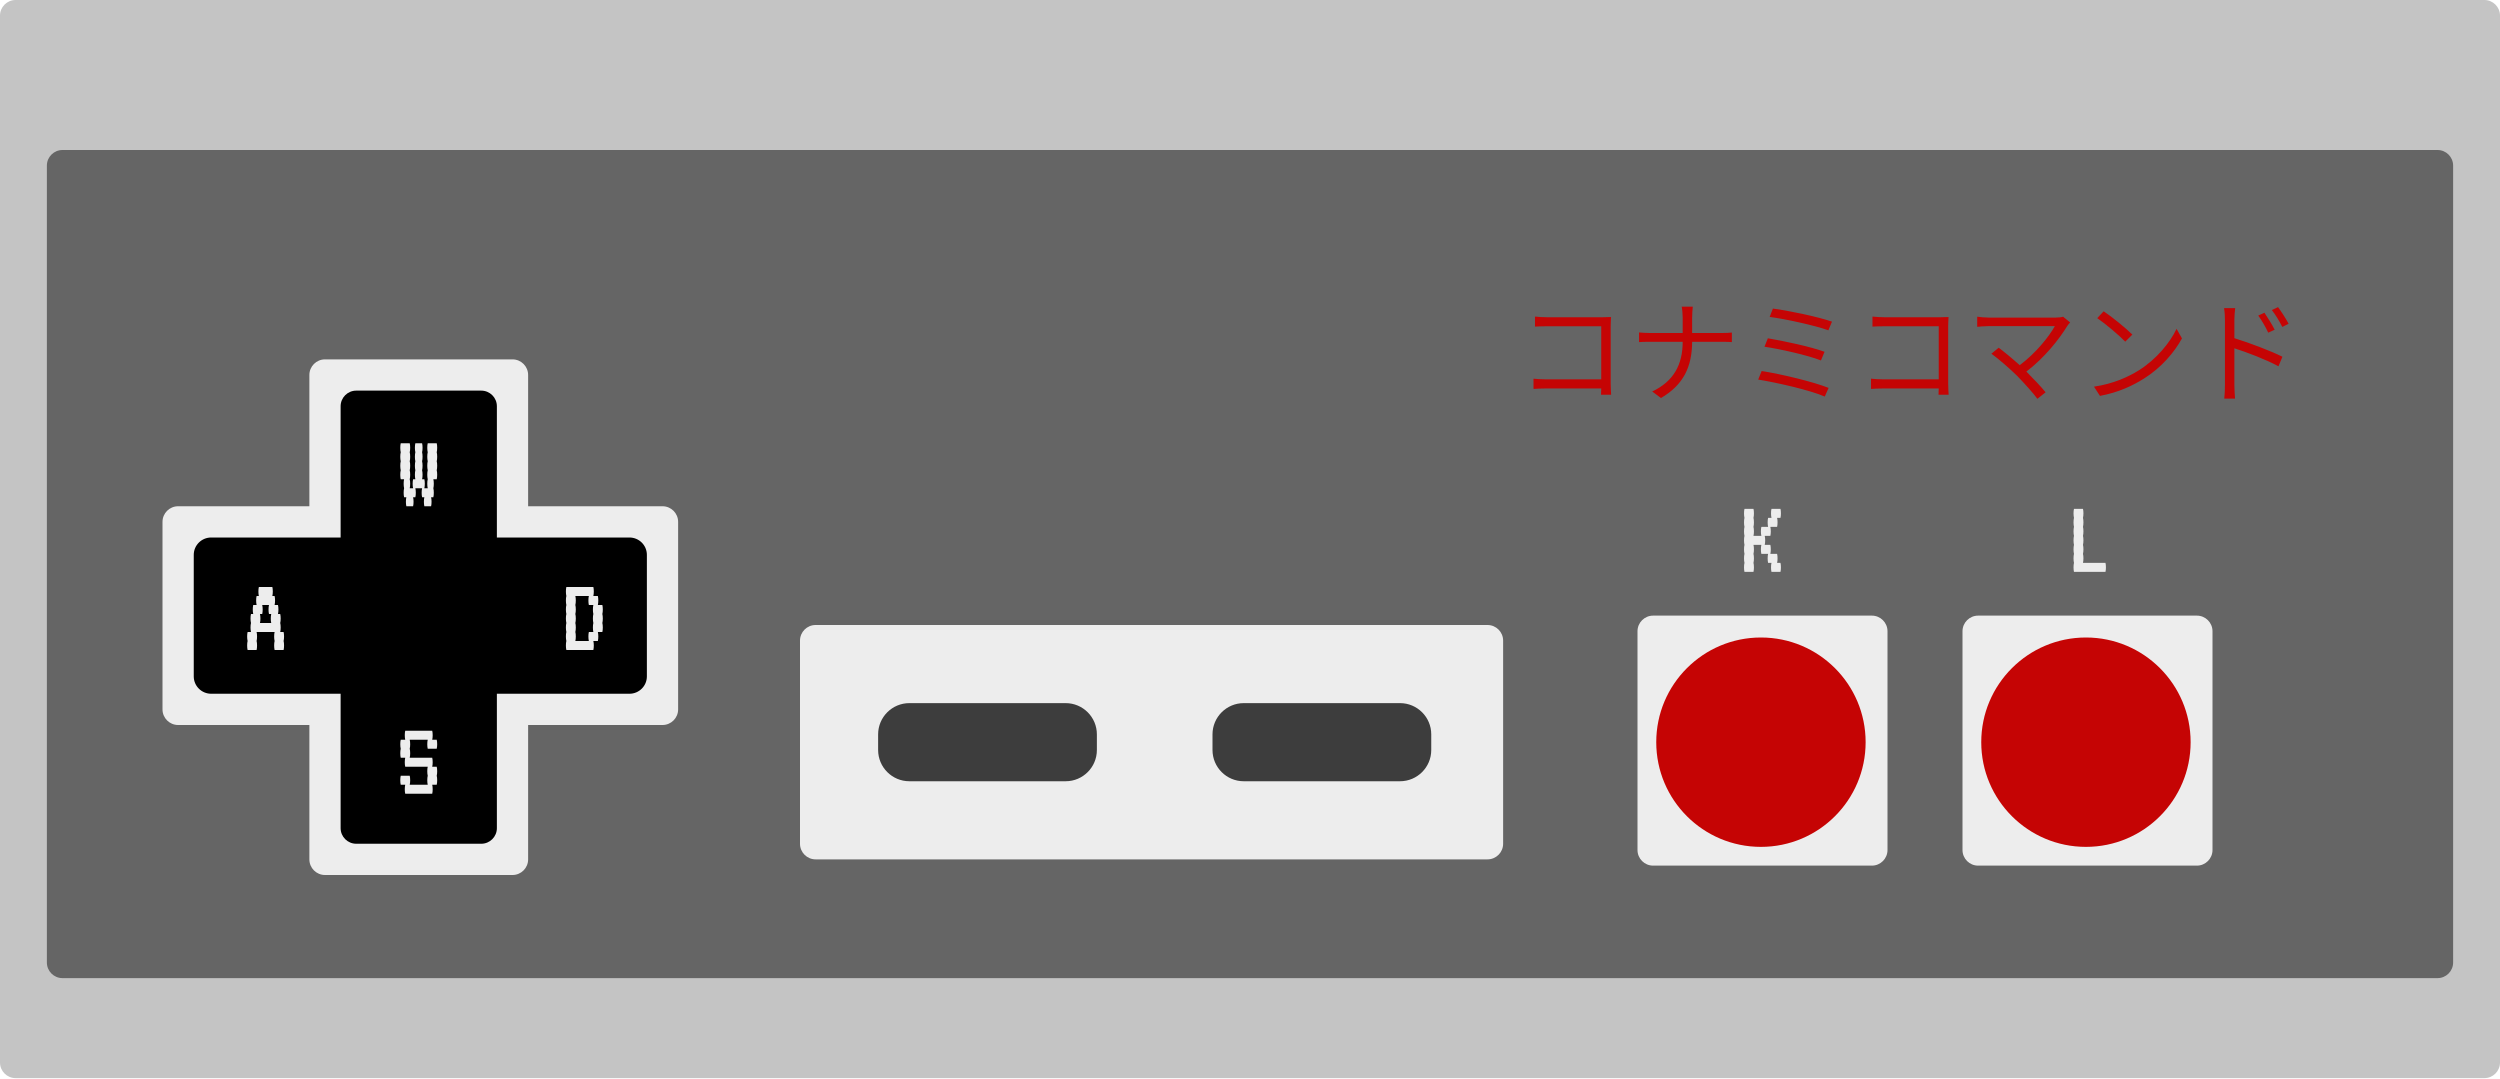
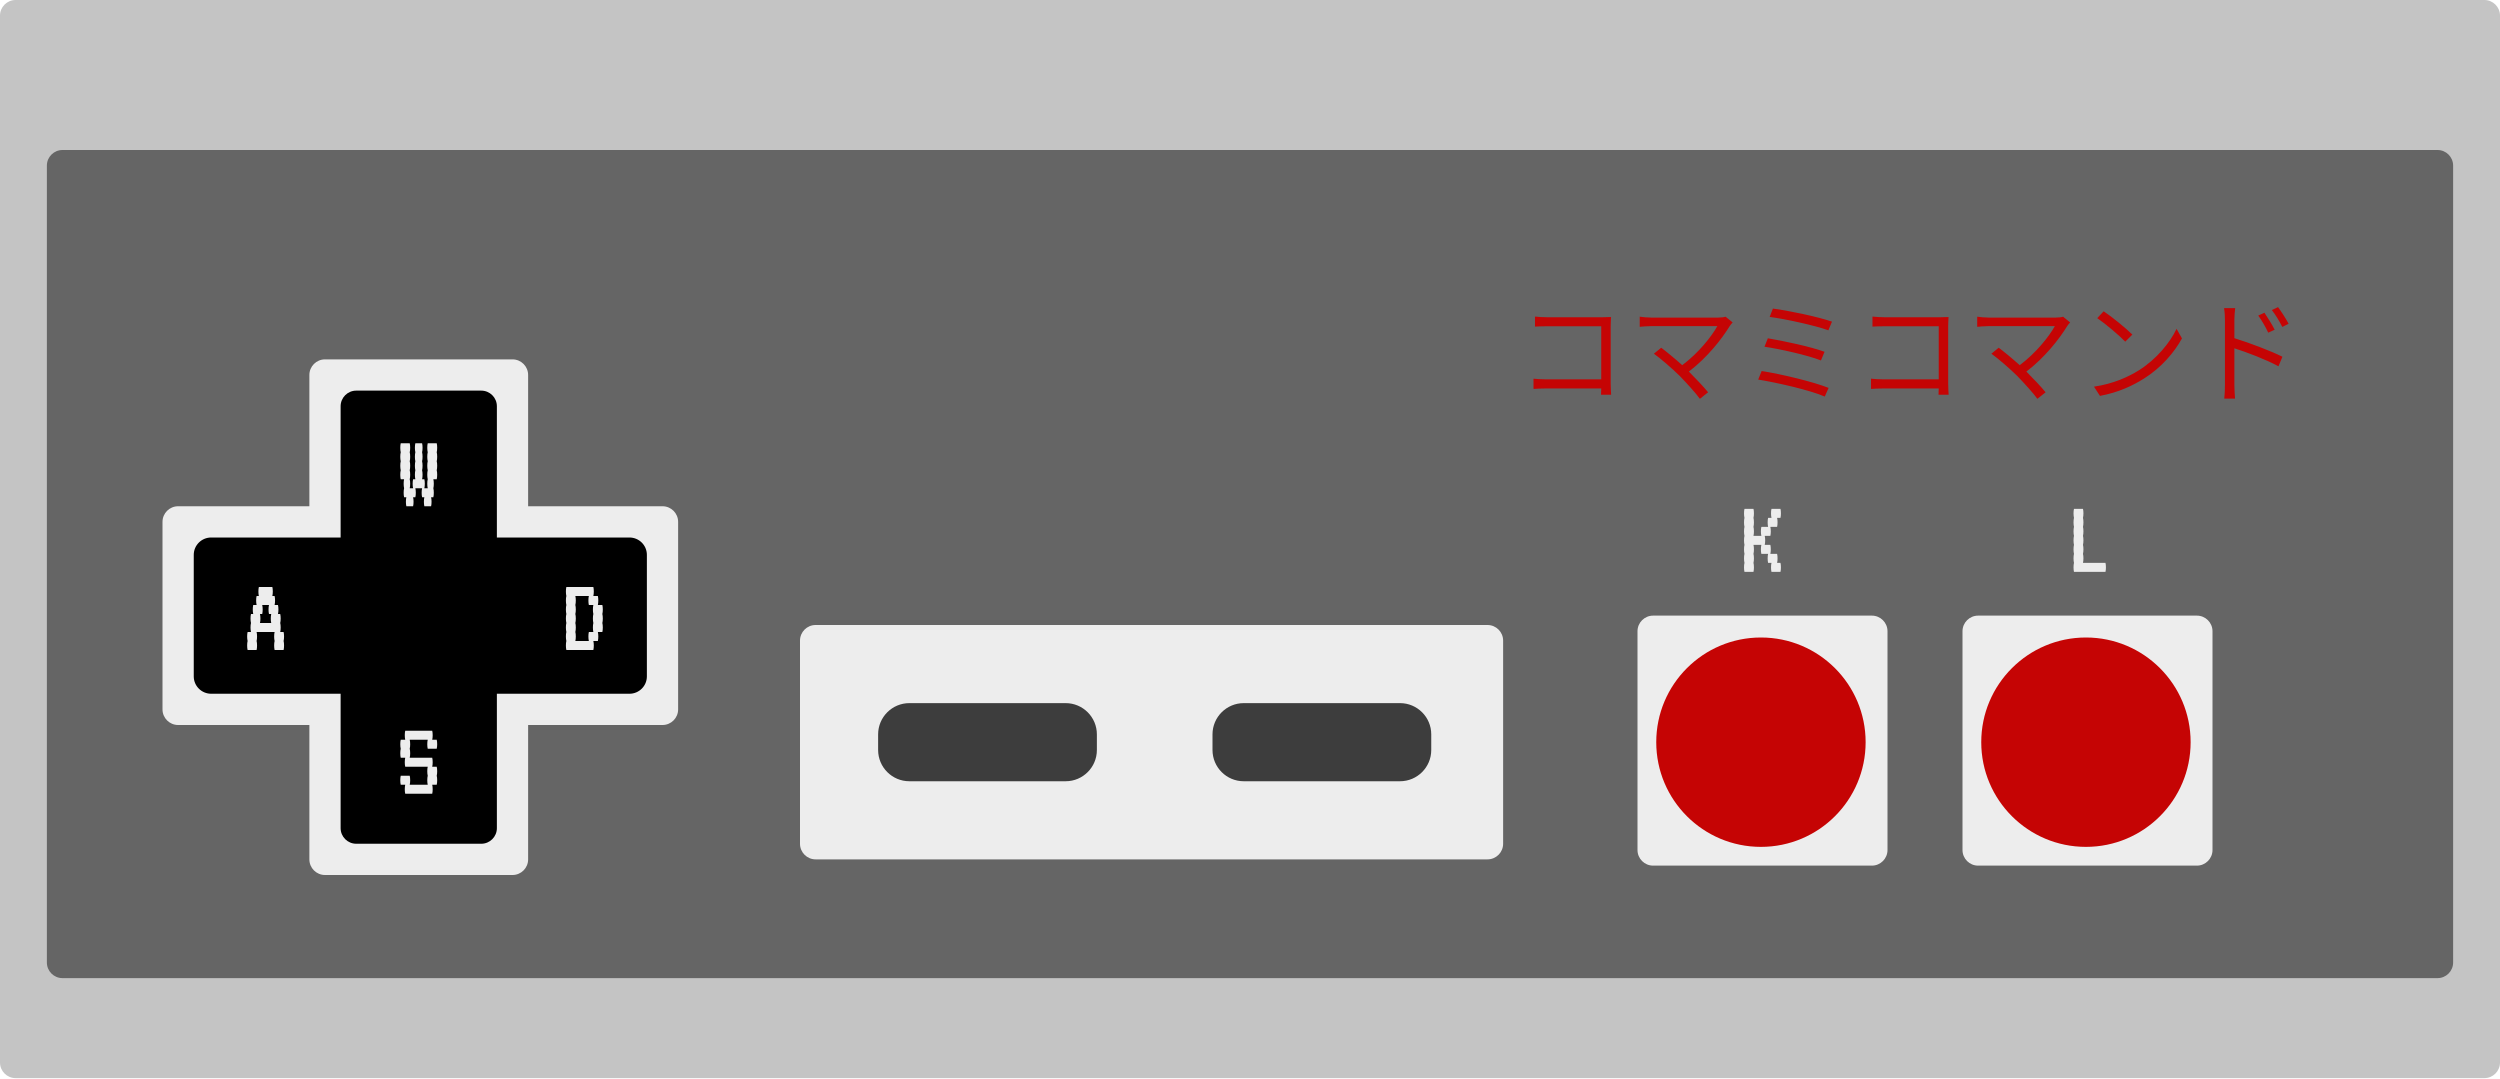
<svg xmlns="http://www.w3.org/2000/svg" width="800" height="345" viewBox="0 0 800 345" fill="none">
  <rect width="800" height="345" rx="5" fill="#C4C4C4" />
  <rect x="15" y="48" width="770" height="265" rx="5" fill="#656565" />
  <rect x="99" y="115" width="70" height="165" rx="5" fill="#EDEDED" />
  <rect x="52" y="162" width="165" height="70" rx="5" fill="#EDEDED" />
  <path d="M62 177.556C62 174.487 64.497 172 67.577 172H201.423C204.503 172 207 174.487 207 177.556V216.444C207 219.513 204.503 222 201.423 222H67.577C64.497 222 62 219.513 62 216.444V177.556Z" fill="black" />
  <rect x="628" y="197" width="80" height="80" rx="5" fill="#EDEDED" />
  <rect x="524" y="197" width="80" height="80" rx="5" fill="#EDEDED" />
  <circle cx="667.5" cy="237.5" r="33.5" fill="#C50404" />
  <circle cx="563.5" cy="237.5" r="33.5" fill="#C50404" />
  <rect x="256" y="200" width="225" height="75" rx="5" fill="#EDEDED" />
  <rect x="281" y="225" width="70" height="25" rx="10" fill="#3D3D3D" />
  <rect x="388" y="225" width="70" height="25" rx="10" fill="#3D3D3D" />
  <rect x="109" y="125" width="50" height="145" rx="5" fill="black" />
  <path d="M139.753 144.72C139.849 145.104 139.897 145.584 139.897 146.16C139.897 146.712 139.849 147.192 139.753 147.6C139.849 147.984 139.897 148.464 139.897 149.04C139.897 149.592 139.849 150.072 139.753 150.48C139.849 150.864 139.897 151.344 139.897 151.92C139.897 152.472 139.849 152.952 139.753 153.36H138.673C138.769 153.744 138.817 154.224 138.817 154.8C138.817 155.352 138.769 155.832 138.673 156.24C138.769 156.624 138.817 157.104 138.817 157.68C138.817 158.232 138.769 158.712 138.673 159.12H137.953C138.049 159.504 138.097 159.984 138.097 160.56C138.097 161.112 138.049 161.592 137.953 162H135.793C135.697 161.592 135.649 161.112 135.649 160.56C135.649 159.984 135.697 159.504 135.793 159.12H135.073C134.977 158.712 134.929 158.232 134.929 157.68C134.929 157.104 134.977 156.624 135.073 156.24H132.913C133.009 156.624 133.057 157.104 133.057 157.68C133.057 158.232 133.009 158.712 132.913 159.12H132.193C132.289 159.504 132.337 159.984 132.337 160.56C132.337 161.112 132.289 161.592 132.193 162H130.033C129.937 161.592 129.889 161.112 129.889 160.56C129.889 159.984 129.937 159.504 130.033 159.12H129.313C129.217 158.712 129.169 158.232 129.169 157.68C129.169 157.104 129.217 156.624 129.313 156.24C129.217 155.832 129.169 155.352 129.169 154.8C129.169 154.224 129.217 153.744 129.313 153.36H128.233C128.137 152.952 128.089 152.472 128.089 151.92C128.089 151.344 128.137 150.864 128.233 150.48C128.137 150.072 128.089 149.592 128.089 149.04C128.089 148.464 128.137 147.984 128.233 147.6C128.137 147.192 128.089 146.712 128.089 146.16C128.089 145.584 128.137 145.104 128.233 144.72C128.137 144.312 128.089 143.832 128.089 143.28C128.089 142.704 128.137 142.224 128.233 141.84H131.113C131.209 142.224 131.257 142.704 131.257 143.28C131.257 143.832 131.209 144.312 131.113 144.72C131.209 145.104 131.257 145.584 131.257 146.16C131.257 146.712 131.209 147.192 131.113 147.6C131.209 147.984 131.257 148.464 131.257 149.04C131.257 149.592 131.209 150.072 131.113 150.48C131.209 150.864 131.257 151.344 131.257 151.92C131.257 152.472 131.209 152.952 131.113 153.36C131.209 153.744 131.257 154.224 131.257 154.8C131.257 155.352 131.209 155.832 131.113 156.24H132.193C132.097 155.832 132.049 155.352 132.049 154.8C132.049 154.224 132.097 153.744 132.193 153.36H132.913C132.817 152.952 132.769 152.472 132.769 151.92C132.769 151.344 132.817 150.864 132.913 150.48C132.817 150.072 132.769 149.592 132.769 149.04C132.769 148.464 132.817 147.984 132.913 147.6C132.817 147.192 132.769 146.712 132.769 146.16C132.769 145.584 132.817 145.104 132.913 144.72C132.817 144.312 132.769 143.832 132.769 143.28C132.769 142.704 132.817 142.224 132.913 141.84H135.073C135.169 142.224 135.217 142.704 135.217 143.28C135.217 143.832 135.169 144.312 135.073 144.72C135.169 145.104 135.217 145.584 135.217 146.16C135.217 146.712 135.169 147.192 135.073 147.6C135.169 147.984 135.217 148.464 135.217 149.04C135.217 149.592 135.169 150.072 135.073 150.48C135.169 150.864 135.217 151.344 135.217 151.92C135.217 152.472 135.169 152.952 135.073 153.36H135.793C135.889 153.744 135.937 154.224 135.937 154.8C135.937 155.352 135.889 155.832 135.793 156.24H136.873C136.777 155.832 136.729 155.352 136.729 154.8C136.729 154.224 136.777 153.744 136.873 153.36C136.777 152.952 136.729 152.472 136.729 151.92C136.729 151.344 136.777 150.864 136.873 150.48C136.777 150.072 136.729 149.592 136.729 149.04C136.729 148.464 136.777 147.984 136.873 147.6C136.777 147.192 136.729 146.712 136.729 146.16C136.729 145.584 136.777 145.104 136.873 144.72C136.777 144.312 136.729 143.832 136.729 143.28C136.729 142.704 136.777 142.224 136.873 141.84H139.753C139.849 142.224 139.897 142.704 139.897 143.28C139.897 143.832 139.849 144.312 139.753 144.72Z" fill="#EDEDED" />
  <path d="M192.753 196.48C192.849 196.864 192.897 197.344 192.897 197.92C192.897 198.472 192.849 198.952 192.753 199.36C192.849 199.744 192.897 200.224 192.897 200.8C192.897 201.352 192.849 201.832 192.753 202.24H191.313C191.409 202.624 191.457 203.104 191.457 203.68C191.457 204.232 191.409 204.712 191.313 205.12H189.873C189.969 205.504 190.017 205.984 190.017 206.56C190.017 207.112 189.969 207.592 189.873 208H181.233C181.137 207.592 181.089 207.112 181.089 206.56C181.089 205.984 181.137 205.504 181.233 205.12C181.137 204.712 181.089 204.232 181.089 203.68C181.089 203.104 181.137 202.624 181.233 202.24C181.137 201.832 181.089 201.352 181.089 200.8C181.089 200.224 181.137 199.744 181.233 199.36C181.137 198.952 181.089 198.472 181.089 197.92C181.089 197.344 181.137 196.864 181.233 196.48C181.137 196.072 181.089 195.592 181.089 195.04C181.089 194.464 181.137 193.984 181.233 193.6C181.137 193.192 181.089 192.712 181.089 192.16C181.089 191.584 181.137 191.104 181.233 190.72C181.137 190.312 181.089 189.832 181.089 189.28C181.089 188.704 181.137 188.224 181.233 187.84H189.873C189.969 188.224 190.017 188.704 190.017 189.28C190.017 189.832 189.969 190.312 189.873 190.72H191.313C191.409 191.104 191.457 191.584 191.457 192.16C191.457 192.712 191.409 193.192 191.313 193.6H192.753C192.849 193.984 192.897 194.464 192.897 195.04C192.897 195.592 192.849 196.072 192.753 196.48ZM189.873 202.24C189.777 201.832 189.729 201.352 189.729 200.8C189.729 200.224 189.777 199.744 189.873 199.36C189.777 198.952 189.729 198.472 189.729 197.92C189.729 197.344 189.777 196.864 189.873 196.48C189.777 196.072 189.729 195.592 189.729 195.04C189.729 194.464 189.777 193.984 189.873 193.6H188.433C188.337 193.192 188.289 192.712 188.289 192.16C188.289 191.584 188.337 191.104 188.433 190.72H184.113C184.209 191.104 184.257 191.584 184.257 192.16C184.257 192.712 184.209 193.192 184.113 193.6C184.209 193.984 184.257 194.464 184.257 195.04C184.257 195.592 184.209 196.072 184.113 196.48C184.209 196.864 184.257 197.344 184.257 197.92C184.257 198.472 184.209 198.952 184.113 199.36C184.209 199.744 184.257 200.224 184.257 200.8C184.257 201.352 184.209 201.832 184.113 202.24C184.209 202.624 184.257 203.104 184.257 203.68C184.257 204.232 184.209 204.712 184.113 205.12H188.433C188.337 204.712 188.289 204.232 188.289 203.68C188.289 203.104 188.337 202.624 188.433 202.24H189.873Z" fill="#EDEDED" />
  <path d="M569.753 180.12C569.849 180.504 569.897 180.984 569.897 181.56C569.897 182.112 569.849 182.592 569.753 183H566.873C566.777 182.592 566.729 182.112 566.729 181.56C566.729 180.984 566.777 180.504 566.873 180.12H565.793C565.697 179.712 565.649 179.232 565.649 178.68C565.649 178.104 565.697 177.624 565.793 177.24H563.633C563.537 176.832 563.489 176.352 563.489 175.8C563.489 175.224 563.537 174.744 563.633 174.36H561.113C561.209 174.744 561.257 175.224 561.257 175.8C561.257 176.352 561.209 176.832 561.113 177.24C561.209 177.624 561.257 178.104 561.257 178.68C561.257 179.232 561.209 179.712 561.113 180.12C561.209 180.504 561.257 180.984 561.257 181.56C561.257 182.112 561.209 182.592 561.113 183H558.233C558.137 182.592 558.089 182.112 558.089 181.56C558.089 180.984 558.137 180.504 558.233 180.12C558.137 179.712 558.089 179.232 558.089 178.68C558.089 178.104 558.137 177.624 558.233 177.24C558.137 176.832 558.089 176.352 558.089 175.8C558.089 175.224 558.137 174.744 558.233 174.36C558.137 173.952 558.089 173.472 558.089 172.92C558.089 172.344 558.137 171.864 558.233 171.48C558.137 171.072 558.089 170.592 558.089 170.04C558.089 169.464 558.137 168.984 558.233 168.6C558.137 168.192 558.089 167.712 558.089 167.16C558.089 166.584 558.137 166.104 558.233 165.72C558.137 165.312 558.089 164.832 558.089 164.28C558.089 163.704 558.137 163.224 558.233 162.84H561.113C561.209 163.224 561.257 163.704 561.257 164.28C561.257 164.832 561.209 165.312 561.113 165.72C561.209 166.104 561.257 166.584 561.257 167.16C561.257 167.712 561.209 168.192 561.113 168.6C561.209 168.984 561.257 169.464 561.257 170.04C561.257 170.592 561.209 171.072 561.113 171.48H563.633C563.537 171.072 563.489 170.592 563.489 170.04C563.489 169.464 563.537 168.984 563.633 168.6H565.793C565.697 168.192 565.649 167.712 565.649 167.16C565.649 166.584 565.697 166.104 565.793 165.72H566.873C566.777 165.312 566.729 164.832 566.729 164.28C566.729 163.704 566.777 163.224 566.873 162.84H569.753C569.849 163.224 569.897 163.704 569.897 164.28C569.897 164.832 569.849 165.312 569.753 165.72H568.673C568.769 166.104 568.817 166.584 568.817 167.16C568.817 167.712 568.769 168.192 568.673 168.6H566.513C566.609 168.984 566.657 169.464 566.657 170.04C566.657 170.592 566.609 171.072 566.513 171.48H564.713C564.809 171.864 564.857 172.344 564.857 172.92C564.857 173.472 564.809 173.952 564.713 174.36H566.513C566.609 174.744 566.657 175.224 566.657 175.8C566.657 176.352 566.609 176.832 566.513 177.24H568.673C568.769 177.624 568.817 178.104 568.817 178.68C568.817 179.232 568.769 179.712 568.673 180.12H569.753Z" fill="#EDEDED" />
  <path d="M673.753 180.12C673.849 180.504 673.897 180.984 673.897 181.56C673.897 182.112 673.849 182.592 673.753 183H663.673C663.577 182.592 663.529 182.112 663.529 181.56C663.529 180.984 663.577 180.504 663.673 180.12C663.577 179.712 663.529 179.232 663.529 178.68C663.529 178.104 663.577 177.624 663.673 177.24C663.577 176.832 663.529 176.352 663.529 175.8C663.529 175.224 663.577 174.744 663.673 174.36C663.577 173.952 663.529 173.472 663.529 172.92C663.529 172.344 663.577 171.864 663.673 171.48C663.577 171.072 663.529 170.592 663.529 170.04C663.529 169.464 663.577 168.984 663.673 168.6C663.577 168.192 663.529 167.712 663.529 167.16C663.529 166.584 663.577 166.104 663.673 165.72C663.577 165.312 663.529 164.832 663.529 164.28C663.529 163.704 663.577 163.224 663.673 162.84H666.553C666.649 163.224 666.697 163.704 666.697 164.28C666.697 164.832 666.649 165.312 666.553 165.72C666.649 166.104 666.697 166.584 666.697 167.16C666.697 167.712 666.649 168.192 666.553 168.6C666.649 168.984 666.697 169.464 666.697 170.04C666.697 170.592 666.649 171.072 666.553 171.48C666.649 171.864 666.697 172.344 666.697 172.92C666.697 173.472 666.649 173.952 666.553 174.36C666.649 174.744 666.697 175.224 666.697 175.8C666.697 176.352 666.649 176.832 666.553 177.24C666.649 177.624 666.697 178.104 666.697 178.68C666.697 179.232 666.649 179.712 666.553 180.12H673.753Z" fill="#EDEDED" />
  <path d="M90.897 203.68C90.897 204.232 90.849 204.712 90.753 205.12C90.849 205.504 90.897 205.984 90.897 206.56C90.897 207.112 90.849 207.592 90.753 208H87.873C87.777 207.592 87.729 207.112 87.729 206.56C87.729 205.984 87.777 205.504 87.873 205.12C87.777 204.712 87.729 204.232 87.729 203.68C87.729 203.104 87.777 202.624 87.873 202.24H82.113C82.209 202.624 82.257 203.104 82.257 203.68C82.257 204.232 82.209 204.712 82.113 205.12C82.209 205.504 82.257 205.984 82.257 206.56C82.257 207.112 82.209 207.592 82.113 208H79.233C79.137 207.592 79.089 207.112 79.089 206.56C79.089 205.984 79.137 205.504 79.233 205.12C79.137 204.712 79.089 204.232 79.089 203.68C79.089 203.104 79.137 202.624 79.233 202.24H80.313C80.217 201.832 80.169 201.352 80.169 200.8C80.169 200.224 80.217 199.744 80.313 199.36C80.217 198.952 80.169 198.472 80.169 197.92C80.169 197.344 80.217 196.864 80.313 196.48H81.033C80.937 196.072 80.889 195.592 80.889 195.04C80.889 194.464 80.937 193.984 81.033 193.6H82.113C82.017 193.192 81.969 192.712 81.969 192.16C81.969 191.584 82.017 191.104 82.113 190.72H82.833C82.737 190.312 82.689 189.832 82.689 189.28C82.689 188.704 82.737 188.224 82.833 187.84H87.153C87.249 188.224 87.297 188.704 87.297 189.28C87.297 189.832 87.249 190.312 87.153 190.72H87.873C87.969 191.104 88.017 191.584 88.017 192.16C88.017 192.712 87.969 193.192 87.873 193.6H88.953C89.049 193.984 89.097 194.464 89.097 195.04C89.097 195.592 89.049 196.072 88.953 196.48H89.673C89.769 196.864 89.817 197.344 89.817 197.92C89.817 198.472 89.769 198.952 89.673 199.36C89.769 199.744 89.817 200.224 89.817 200.8C89.817 201.352 89.769 201.832 89.673 202.24H90.753C90.849 202.624 90.897 203.104 90.897 203.68ZM86.793 199.36C86.697 198.952 86.649 198.472 86.649 197.92C86.649 197.344 86.697 196.864 86.793 196.48H86.073C85.977 196.072 85.929 195.592 85.929 195.04C85.929 194.464 85.977 193.984 86.073 193.6H83.913C84.009 193.984 84.057 194.464 84.057 195.04C84.057 195.592 84.009 196.072 83.913 196.48H83.193C83.289 196.864 83.337 197.344 83.337 197.92C83.337 198.472 83.289 198.952 83.193 199.36H86.793Z" fill="#EDEDED" />
  <path d="M139.753 245.36C139.849 245.744 139.897 246.224 139.897 246.8C139.897 247.352 139.849 247.832 139.753 248.24C139.849 248.624 139.897 249.104 139.897 249.68C139.897 250.232 139.849 250.712 139.753 251.12H138.313C138.409 251.504 138.457 251.984 138.457 252.56C138.457 253.112 138.409 253.592 138.313 254H129.673C129.577 253.592 129.529 253.112 129.529 252.56C129.529 251.984 129.577 251.504 129.673 251.12H128.233C128.137 250.712 128.089 250.232 128.089 249.68C128.089 249.104 128.137 248.624 128.233 248.24H131.113C131.209 248.624 131.257 249.104 131.257 249.68C131.257 250.232 131.209 250.712 131.113 251.12H136.873C136.777 250.712 136.729 250.232 136.729 249.68C136.729 249.104 136.777 248.624 136.873 248.24C136.777 247.832 136.729 247.352 136.729 246.8C136.729 246.224 136.777 245.744 136.873 245.36H129.673C129.577 244.952 129.529 244.472 129.529 243.92C129.529 243.344 129.577 242.864 129.673 242.48H128.233C128.137 242.072 128.089 241.592 128.089 241.04C128.089 240.464 128.137 239.984 128.233 239.6C128.137 239.192 128.089 238.712 128.089 238.16C128.089 237.584 128.137 237.104 128.233 236.72H129.673C129.577 236.312 129.529 235.832 129.529 235.28C129.529 234.704 129.577 234.224 129.673 233.84H138.313C138.409 234.224 138.457 234.704 138.457 235.28C138.457 235.832 138.409 236.312 138.313 236.72H139.753C139.849 237.104 139.897 237.584 139.897 238.16C139.897 238.712 139.849 239.192 139.753 239.6H136.873C136.777 239.192 136.729 238.712 136.729 238.16C136.729 237.584 136.777 237.104 136.873 236.72H131.113C131.209 237.104 131.257 237.584 131.257 238.16C131.257 238.712 131.209 239.192 131.113 239.6C131.209 239.984 131.257 240.464 131.257 241.04C131.257 241.592 131.209 242.072 131.113 242.48H138.313C138.409 242.864 138.457 243.344 138.457 243.92C138.457 244.472 138.409 244.952 138.313 245.36H139.753Z" fill="#EDEDED" />
-   <path d="M491.192 101.304V104.508C492.02 104.472 493.82 104.4 495.152 104.4H512.396V121.392H494.72C493.208 121.392 491.66 121.284 490.724 121.176V124.452C491.696 124.38 493.316 124.308 494.792 124.308H512.396C512.36 125.172 512.36 125.928 512.324 126.324H515.564C515.528 125.748 515.42 124.128 515.42 122.832V104.256C515.42 103.392 515.492 102.276 515.528 101.448C514.808 101.484 513.728 101.52 512.864 101.52H495.116C493.964 101.52 492.38 101.448 491.192 101.304ZM538.46 101.7V106.56H527.84C526.58 106.56 525.248 106.452 524.492 106.38V109.476C525.248 109.404 526.58 109.368 527.912 109.368H538.46C538.46 116.748 535.508 122.076 528.704 125.28L531.512 127.368C538.784 123.12 541.448 117.288 541.484 109.368H551.024C552.14 109.368 553.616 109.404 554.192 109.476V106.416C553.616 106.488 552.248 106.56 551.06 106.56H541.484V101.736C541.484 100.656 541.592 98.856 541.7 98.136H538.136C538.316 98.856 538.46 100.62 538.46 101.7ZM567.332 98.748L566.288 101.412C571.256 102.06 580.688 104.112 585.08 105.696L586.232 102.924C581.696 101.34 572.012 99.324 567.332 98.748ZM565.712 108.252L564.632 110.952C569.744 111.708 578.528 113.688 582.704 115.344L583.856 112.572C579.356 110.916 570.644 109.08 565.712 108.252ZM563.732 118.728L562.616 121.464C568.448 122.4 579.14 124.812 583.928 126.9L585.152 124.128C580.22 122.148 569.78 119.664 563.732 118.728ZM599.192 101.304V104.508C600.02 104.472 601.82 104.4 603.152 104.4H620.396V121.392H602.72C601.208 121.392 599.66 121.284 598.724 121.176V124.452C599.696 124.38 601.316 124.308 602.792 124.308H620.396C620.36 125.172 620.36 125.928 620.324 126.324H623.564C623.528 125.748 623.42 124.128 623.42 122.832V104.256C623.42 103.392 623.492 102.276 623.528 101.448C622.808 101.484 621.728 101.52 620.864 101.52H603.116C601.964 101.52 600.38 101.448 599.192 101.304ZM662.444 103.176L660.176 101.34C659.672 101.52 658.844 101.628 657.836 101.628H636.38C635.12 101.628 633.716 101.484 632.708 101.34V104.58C633.428 104.508 634.976 104.364 636.38 104.364H657.548C655.748 107.604 651.608 112.896 646.316 116.856C643.868 114.66 640.916 112.248 639.584 111.276L637.244 113.184C639.152 114.516 643.328 118.116 645.488 120.276C647.756 122.616 650.636 125.784 651.968 127.62L654.596 125.532C653.156 123.768 650.6 121.068 648.44 118.908C654.38 114.372 658.952 108.504 661.544 104.292C661.76 103.968 662.084 103.572 662.444 103.176ZM673.172 99.612L671.12 101.808C673.784 103.608 678.284 107.46 680.084 109.332L682.352 107.064C680.336 105.048 675.728 101.304 673.172 99.612ZM670.076 123.732L671.984 126.684C677.996 125.568 682.532 123.372 686.132 121.104C691.568 117.684 695.78 112.788 698.228 108.288L696.5 105.228C694.412 109.656 690.02 114.984 684.476 118.476C681.056 120.6 676.376 122.796 670.076 123.732ZM724.616 100.08L722.636 100.98C723.824 102.6 724.94 104.58 725.84 106.452L727.892 105.516C727.064 103.824 725.516 101.412 724.616 100.08ZM728.972 98.28L726.992 99.216C728.216 100.8 729.368 102.708 730.34 104.616L732.356 103.608C731.492 101.952 729.908 99.54 728.972 98.28ZM711.98 123.3C711.98 124.632 711.908 126.396 711.764 127.548H715.22C715.112 126.396 715.004 124.452 715.004 123.3V111.456C719 112.716 725.228 115.092 729.116 117.216L730.376 114.156C726.56 112.248 719.756 109.692 715.004 108.216V102.348C715.004 101.268 715.112 99.72 715.256 98.604H711.692C711.908 99.72 711.98 101.34 711.98 102.348V123.3Z" fill="#C50404" />
+   <path d="M491.192 101.304V104.508C492.02 104.472 493.82 104.4 495.152 104.4H512.396V121.392H494.72C493.208 121.392 491.66 121.284 490.724 121.176V124.452C491.696 124.38 493.316 124.308 494.792 124.308H512.396C512.36 125.172 512.36 125.928 512.324 126.324H515.564C515.528 125.748 515.42 124.128 515.42 122.832V104.256C515.42 103.392 515.492 102.276 515.528 101.448C514.808 101.484 513.728 101.52 512.864 101.52H495.116C493.964 101.52 492.38 101.448 491.192 101.304ZM554.444 103.176L552.176 101.34C551.672 101.52 550.844 101.628 549.836 101.628H528.38C527.12 101.628 525.716 101.484 524.708 101.34V104.58C525.428 104.508 526.976 104.364 528.38 104.364H549.548C547.748 107.604 543.608 112.896 538.316 116.856C535.868 114.66 532.916 112.248 531.584 111.276L529.244 113.184C531.152 114.516 535.328 118.116 537.488 120.276C539.756 122.616 542.636 125.784 543.968 127.62L546.596 125.532C545.156 123.768 542.6 121.068 540.44 118.908C546.38 114.372 550.952 108.504 553.544 104.292C553.76 103.968 554.084 103.572 554.444 103.176ZM567.332 98.748L566.288 101.412C571.256 102.06 580.688 104.112 585.08 105.696L586.232 102.924C581.696 101.34 572.012 99.324 567.332 98.748ZM565.712 108.252L564.632 110.952C569.744 111.708 578.528 113.688 582.704 115.344L583.856 112.572C579.356 110.916 570.644 109.08 565.712 108.252ZM563.732 118.728L562.616 121.464C568.448 122.4 579.14 124.812 583.928 126.9L585.152 124.128C580.22 122.148 569.78 119.664 563.732 118.728ZM599.192 101.304V104.508C600.02 104.472 601.82 104.4 603.152 104.4H620.396V121.392H602.72C601.208 121.392 599.66 121.284 598.724 121.176V124.452C599.696 124.38 601.316 124.308 602.792 124.308H620.396C620.36 125.172 620.36 125.928 620.324 126.324H623.564C623.528 125.748 623.42 124.128 623.42 122.832V104.256C623.42 103.392 623.492 102.276 623.528 101.448C622.808 101.484 621.728 101.52 620.864 101.52H603.116C601.964 101.52 600.38 101.448 599.192 101.304ZM662.444 103.176L660.176 101.34C659.672 101.52 658.844 101.628 657.836 101.628H636.38C635.12 101.628 633.716 101.484 632.708 101.34V104.58C633.428 104.508 634.976 104.364 636.38 104.364H657.548C655.748 107.604 651.608 112.896 646.316 116.856C643.868 114.66 640.916 112.248 639.584 111.276L637.244 113.184C639.152 114.516 643.328 118.116 645.488 120.276C647.756 122.616 650.636 125.784 651.968 127.62L654.596 125.532C653.156 123.768 650.6 121.068 648.44 118.908C654.38 114.372 658.952 108.504 661.544 104.292C661.76 103.968 662.084 103.572 662.444 103.176ZM673.172 99.612L671.12 101.808C673.784 103.608 678.284 107.46 680.084 109.332L682.352 107.064C680.336 105.048 675.728 101.304 673.172 99.612ZM670.076 123.732L671.984 126.684C677.996 125.568 682.532 123.372 686.132 121.104C691.568 117.684 695.78 112.788 698.228 108.288L696.5 105.228C694.412 109.656 690.02 114.984 684.476 118.476C681.056 120.6 676.376 122.796 670.076 123.732ZM724.616 100.08L722.636 100.98C723.824 102.6 724.94 104.58 725.84 106.452L727.892 105.516C727.064 103.824 725.516 101.412 724.616 100.08ZM728.972 98.28L726.992 99.216C728.216 100.8 729.368 102.708 730.34 104.616L732.356 103.608C731.492 101.952 729.908 99.54 728.972 98.28ZM711.98 123.3C711.98 124.632 711.908 126.396 711.764 127.548H715.22C715.112 126.396 715.004 124.452 715.004 123.3V111.456C719 112.716 725.228 115.092 729.116 117.216L730.376 114.156C726.56 112.248 719.756 109.692 715.004 108.216V102.348C715.004 101.268 715.112 99.72 715.256 98.604H711.692C711.908 99.72 711.98 101.34 711.98 102.348V123.3Z" fill="#C50404" />
</svg>
